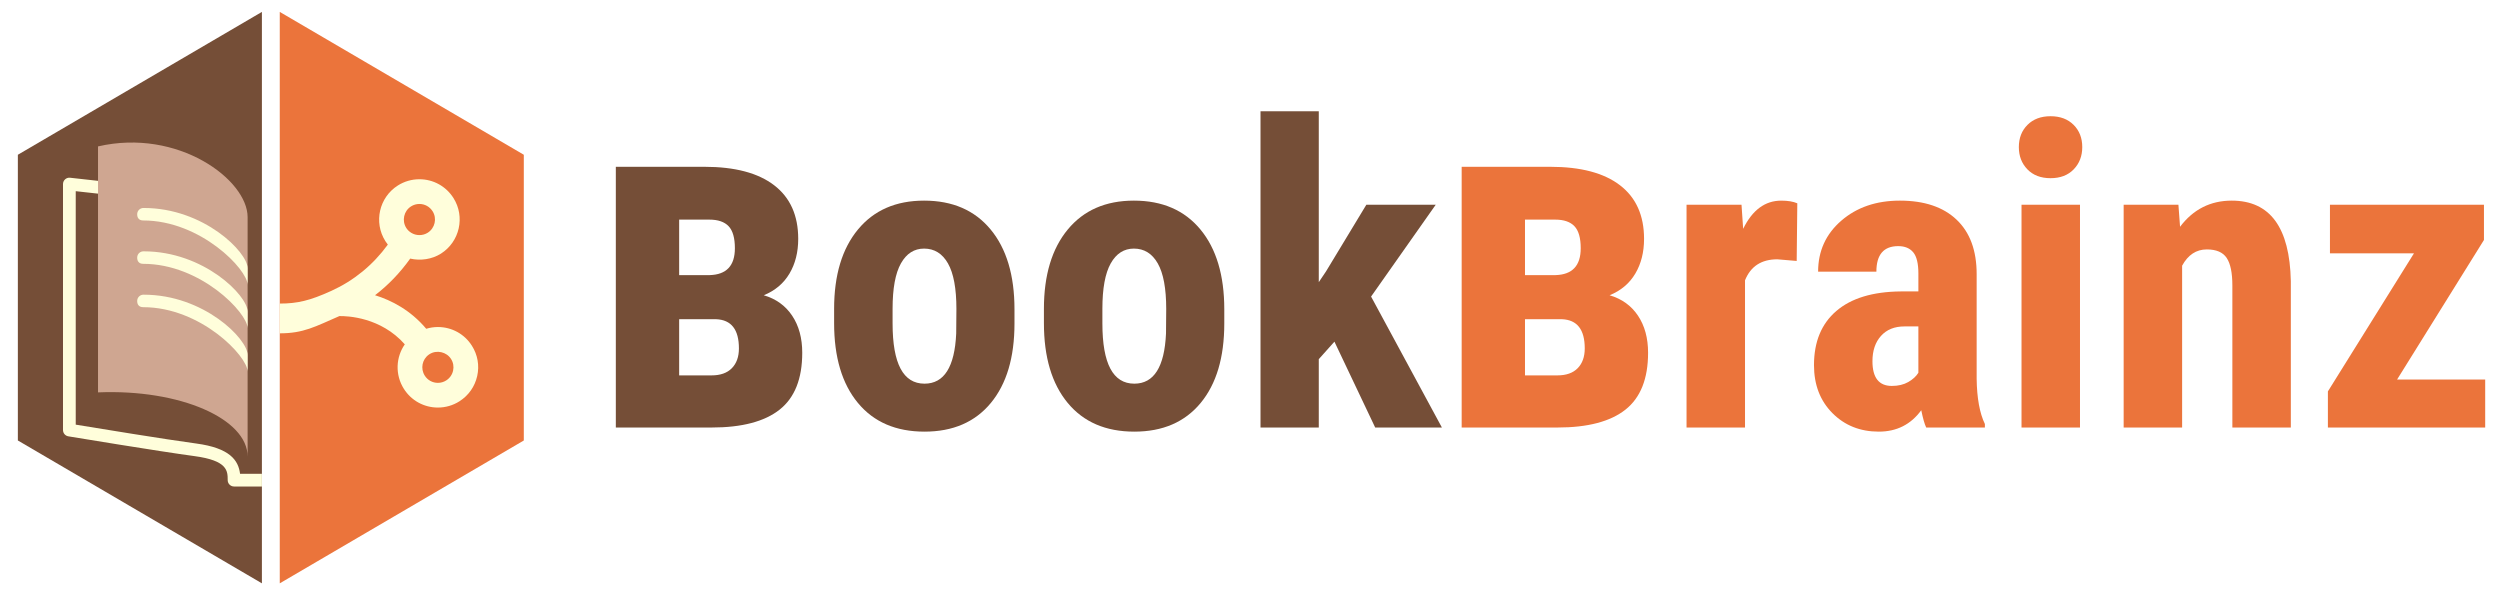
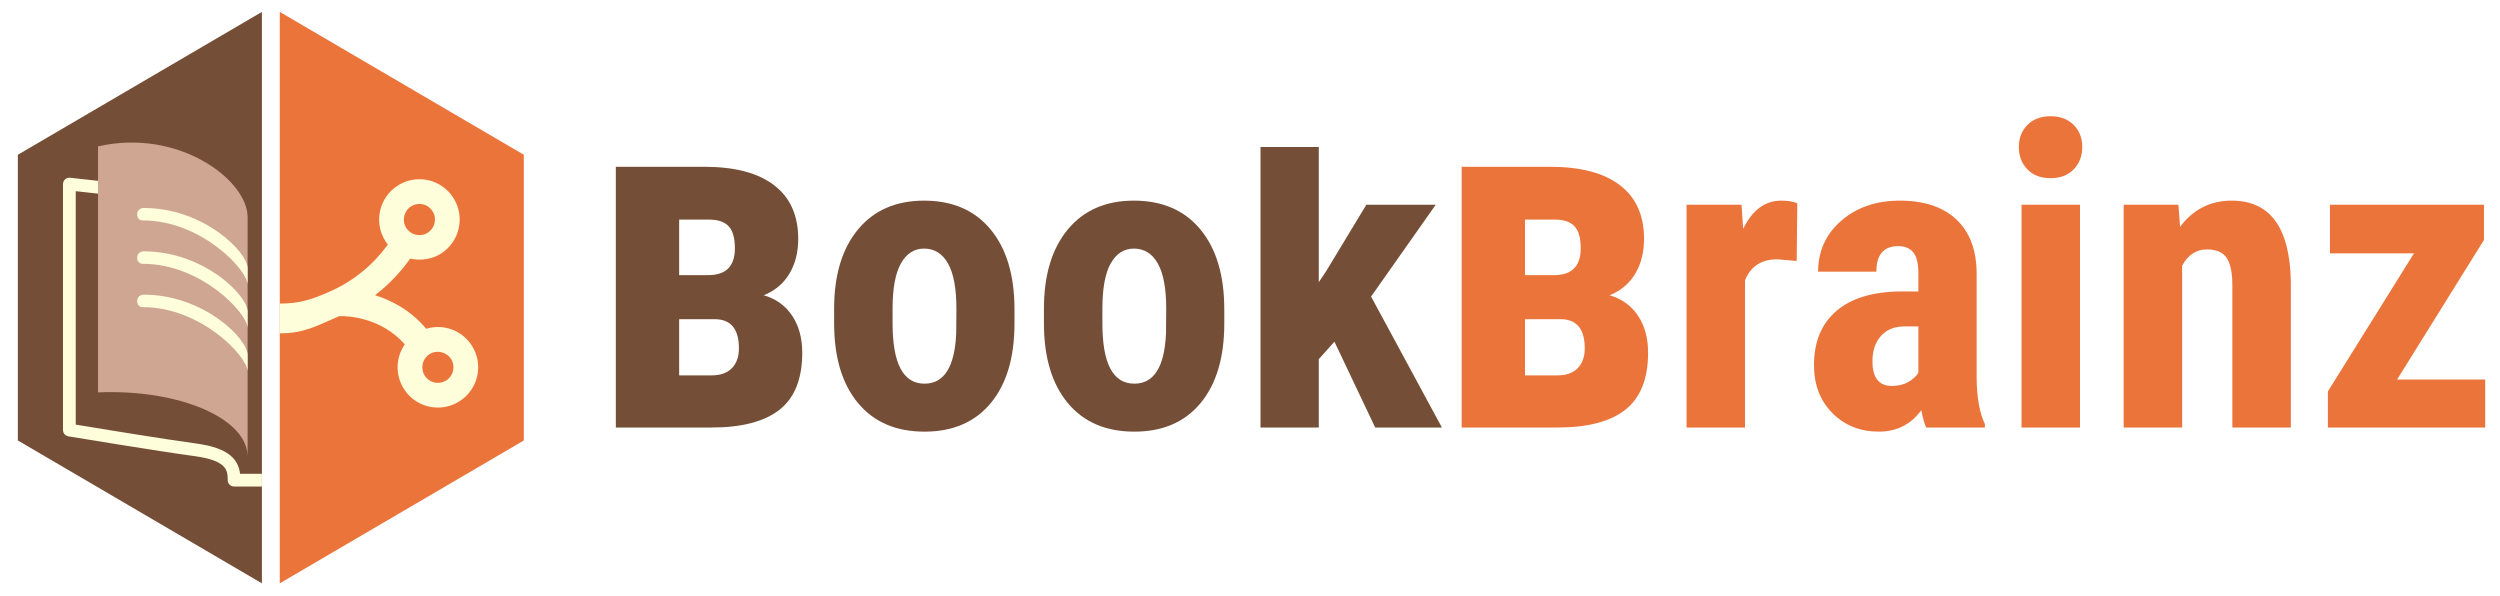
<svg xmlns="http://www.w3.org/2000/svg" version="1.1" id="Layer_1" x="0px" y="0px" width="420px" height="100px" viewBox="0 0 420 100" enable-background="new 0 0 420 100" xml:space="preserve">
  <g>
</g>
  <g>
    <g>
-       <path fill="#754E37" d="M103.459,71.823V28.022h14.889c5.113,0,9.017,1.034,11.711,3.102c2.694,2.068,4.042,5.07,4.042,9.005    c0,2.231-0.488,4.173-1.466,5.827s-2.42,2.871-4.324,3.647c2.055,0.602,3.647,1.748,4.775,3.439    c1.128,1.692,1.691,3.767,1.691,6.223c0,4.361-1.266,7.545-3.797,9.55c-2.532,2.006-6.342,3.008-11.43,3.008H103.459z     M114.099,46.22h5.113c2.832-0.075,4.249-1.579,4.249-4.512c0-1.729-0.352-2.964-1.053-3.703c-0.702-0.739-1.78-1.109-3.233-1.109    h-5.076V46.22z M114.099,53.626v9.438h5.452c1.479,0,2.612-0.402,3.402-1.208c0.789-0.805,1.185-1.912,1.185-3.322    c0-3.171-1.278-4.806-3.835-4.907H114.099z" />
-       <path fill="#754E37" d="M140.131,51.899c0-5.672,1.338-10.122,4.013-13.352c2.675-3.228,6.376-4.842,11.104-4.842    c4.773,0,8.497,1.614,11.172,4.842c2.675,3.229,4.013,7.702,4.013,13.421v2.387c0,5.696-1.326,10.146-3.978,13.352    c-2.652,3.205-6.365,4.808-11.138,4.808c-4.797,0-8.526-1.608-11.19-4.825c-2.663-3.217-3.995-7.684-3.995-13.403V51.899z     M149.955,54.363c0,6.729,1.786,10.093,5.361,10.093c3.297,0,5.072-2.808,5.326-8.422l0.035-4.142c0-3.434-0.474-5.98-1.419-7.64    c-0.945-1.658-2.282-2.488-4.012-2.488c-1.66,0-2.958,0.83-3.892,2.488c-0.934,1.659-1.4,4.206-1.4,7.64V54.363z" />
-       <path fill="#754E37" d="M175.378,51.899c0-5.672,1.338-10.122,4.013-13.352c2.675-3.228,6.376-4.842,11.104-4.842    c4.773,0,8.497,1.614,11.172,4.842c2.675,3.229,4.013,7.702,4.013,13.421v2.387c0,5.696-1.326,10.146-3.978,13.352    c-2.652,3.205-6.365,4.808-11.138,4.808c-4.797,0-8.526-1.608-11.19-4.825c-2.663-3.217-3.995-7.684-3.995-13.403V51.899z     M185.202,54.363c0,6.729,1.786,10.093,5.361,10.093c3.297,0,5.072-2.808,5.326-8.422l0.035-4.142c0-3.434-0.474-5.98-1.419-7.64    c-0.945-1.658-2.282-2.488-4.012-2.488c-1.66,0-2.958,0.83-3.892,2.488c-0.934,1.659-1.4,4.206-1.4,7.64V54.363z" />
-       <path fill="#754E37" d="M224.184,57.399l-2.629,2.94v11.483h-9.789V18.694h9.789v28.709l1.211-1.799l6.779-11.207h11.656    l-10.86,15.427l11.898,21.999h-11.207L224.184,57.399z" />
-       <path fill="#EB743B" d="M245.56,71.823V28.022h14.889c5.113,0,9.017,1.034,11.711,3.102c2.694,2.068,4.042,5.07,4.042,9.005    c0,2.231-0.488,4.173-1.466,5.827s-2.42,2.871-4.324,3.647c2.055,0.602,3.647,1.748,4.775,3.439    c1.128,1.692,1.691,3.767,1.691,6.223c0,4.361-1.266,7.545-3.797,9.55c-2.532,2.006-6.342,3.008-11.43,3.008H245.56z     M256.199,46.22h5.113c2.832-0.075,4.249-1.579,4.249-4.512c0-1.729-0.352-2.964-1.053-3.703c-0.702-0.739-1.78-1.109-3.233-1.109    h-5.076V46.22z M256.199,53.626v9.438h5.452c1.479,0,2.612-0.402,3.402-1.208c0.789-0.805,1.185-1.912,1.185-3.322    c0-3.171-1.278-4.806-3.835-4.907H256.199z" />
+       <path fill="#754E37" d="M103.459,71.823V28.022h14.889c5.113,0,9.017,1.034,11.711,3.102c2.694,2.068,4.042,5.07,4.042,9.005    c0,2.232-0.488,4.173-1.466,5.827c-0.978,1.654-2.42,2.871-4.324,3.647c2.055,0.602,3.647,1.748,4.775,3.439    c1.128,1.692,1.691,3.767,1.691,6.223c0,4.361-1.266,7.545-3.797,9.55c-2.532,2.006-6.342,3.008-11.43,3.008H103.459z     M114.099,46.22h5.113c2.832-0.075,4.249-1.579,4.249-4.512c0-1.729-0.352-2.964-1.053-3.703c-0.702-0.739-1.78-1.109-3.233-1.109    h-5.076V46.22z M114.099,53.626v9.438h5.452c1.479,0,2.612-0.402,3.402-1.208c0.789-0.805,1.185-1.912,1.185-3.322    c0-3.171-1.278-4.806-3.835-4.907H114.099z" />
+       <path fill="#754E37" d="M140.131,51.899c0-5.672,1.338-10.122,4.013-13.351c2.675-3.228,6.376-4.842,11.104-4.842    c4.773,0,8.497,1.614,11.172,4.842c2.675,3.229,4.013,7.702,4.013,13.421v2.387c0,5.696-1.326,10.146-3.977,13.352    c-2.652,3.205-6.365,4.808-11.138,4.808c-4.797,0-8.526-1.608-11.19-4.825c-2.663-3.217-3.995-7.684-3.995-13.403V51.899z     M149.955,54.363c0,6.729,1.786,10.093,5.361,10.093c3.297,0,5.072-2.808,5.326-8.422l0.035-4.142c0-3.434-0.474-5.98-1.419-7.64    c-0.945-1.658-2.282-2.488-4.012-2.488c-1.66,0-2.958,0.83-3.892,2.488c-0.934,1.659-1.4,4.206-1.4,7.64V54.363z" />
+       <path fill="#754E37" d="M175.378,51.899c0-5.672,1.338-10.122,4.013-13.351c2.675-3.228,6.376-4.842,11.104-4.842    c4.773,0,8.497,1.614,11.172,4.842c2.675,3.229,4.013,7.702,4.013,13.421v2.387c0,5.696-1.326,10.146-3.977,13.352    c-2.652,3.205-6.365,4.808-11.138,4.808c-4.797,0-8.526-1.608-11.191-4.825c-2.663-3.217-3.995-7.684-3.995-13.403V51.899z     M185.202,54.363c0,6.729,1.786,10.093,5.361,10.093c3.297,0,5.072-2.808,5.326-8.422l0.035-4.142c0-3.434-0.474-5.98-1.419-7.64    c-0.945-1.658-2.282-2.488-4.012-2.488c-1.66,0-2.958,0.83-3.892,2.488c-0.934,1.659-1.4,4.206-1.4,7.64V54.363z" />
+       <path fill="#754E37" d="M224.184,57.399l-2.629,2.94v11.483h-9.789V24.694h9.789v22.709l1.211-1.799l6.779-11.207h11.656    l-10.86,15.427l11.898,21.999h-11.207L224.184,57.399z" />
+       <path fill="#EB743B" d="M245.56,71.823V28.022h14.889c5.113,0,9.017,1.034,11.711,3.102c2.694,2.068,4.042,5.07,4.042,9.005    c0,2.232-0.488,4.173-1.466,5.827c-0.978,1.654-2.42,2.871-4.324,3.647c2.055,0.602,3.647,1.748,4.775,3.439    c1.128,1.692,1.691,3.767,1.691,6.223c0,4.361-1.266,7.545-3.797,9.55c-2.532,2.006-6.342,3.008-11.43,3.008H245.56z     M256.199,46.22h5.113c2.832-0.075,4.249-1.579,4.249-4.512c0-1.729-0.352-2.964-1.053-3.703c-0.702-0.739-1.78-1.109-3.233-1.109    h-5.076V46.22z M256.199,53.626v9.438h5.452c1.479,0,2.612-0.402,3.402-1.208c0.789-0.805,1.185-1.912,1.185-3.322    c0-3.171-1.278-4.806-3.835-4.907H256.199z" />
      <path fill="#EB743B" d="M301.844,43.841l-3.251-0.277c-2.676,0-4.485,1.176-5.431,3.528v24.731h-9.823V34.397h9.235l0.276,4.047    c1.545-3.159,3.678-4.738,6.399-4.738c1.106,0,2.006,0.149,2.698,0.449L301.844,43.841z" />
-       <path fill="#EB743B" d="M323.602,71.823c-0.276-0.576-0.554-1.545-0.83-2.905c-1.753,2.398-4.128,3.597-7.126,3.597    c-3.136,0-5.736-1.037-7.8-3.112c-2.063-2.076-3.096-4.762-3.096-8.06c0-3.92,1.251-6.952,3.753-9.097    c2.502-2.146,6.105-3.24,10.81-3.286h2.975v-3.01c0-1.683-0.289-2.871-0.865-3.563s-1.418-1.038-2.524-1.038    c-2.444,0-3.667,1.431-3.667,4.289h-9.788c0-3.459,1.297-6.313,3.891-8.561c2.595-2.248,5.875-3.372,9.841-3.372    c4.104,0,7.281,1.066,9.529,3.199c2.249,2.133,3.373,5.183,3.373,9.148V63.66c0.046,3.229,0.507,5.754,1.383,7.575v0.588H323.602z     M317.825,64.836c1.083,0,2.006-0.219,2.767-0.657c0.762-0.438,1.326-0.956,1.695-1.557V54.84h-2.353    c-1.66,0-2.969,0.53-3.926,1.591c-0.957,1.062-1.436,2.479-1.436,4.255C314.573,63.452,315.657,64.836,317.825,64.836z" />
-       <path fill="#EB743B" d="M339.166,24.713c0-1.522,0.484-2.768,1.453-3.736s2.26-1.452,3.874-1.452c1.613,0,2.905,0.483,3.874,1.452    s1.452,2.214,1.452,3.736c0,1.499-0.479,2.744-1.435,3.735c-0.958,0.991-2.255,1.487-3.892,1.487    c-1.638,0-2.935-0.496-3.892-1.487S339.166,26.212,339.166,24.713z M349.439,71.823h-9.823V34.397h9.823V71.823z" />
-       <path fill="#EB743B" d="M365.974,34.397l0.276,3.701c2.214-2.929,5.107-4.393,8.683-4.393c6.434,0,9.742,4.508,9.927,13.524    v24.593h-9.823V47.956c0-2.121-0.317-3.66-0.951-4.617c-0.635-0.957-1.747-1.436-3.338-1.436c-1.776,0-3.16,0.911-4.151,2.732    v27.188h-9.823V34.397H365.974z" />
-       <path fill="#EB743B" d="M402.708,63.764h14.804v8.06h-26.426v-6.07l14.458-23.192h-14.112v-8.163h25.873v5.915L402.708,63.764z" />
+       <path fill="#EB743B" d="M323.602,71.823c-0.276-0.576-0.554-1.545-0.83-2.905c-1.753,2.398-4.128,3.597-7.126,3.597    c-3.136,0-5.736-1.037-7.8-3.112c-2.064-2.076-3.096-4.762-3.096-8.059c0-3.92,1.251-6.952,3.753-9.097    c2.502-2.146,6.105-3.24,10.81-3.286h2.975v-3.01c0-1.683-0.289-2.871-0.865-3.563c-0.576-0.691-1.418-1.038-2.524-1.038    c-2.444,0-3.667,1.431-3.667,4.289h-9.788c0-3.459,1.297-6.313,3.891-8.561c2.595-2.248,5.875-3.372,9.841-3.372    c4.104,0,7.281,1.066,9.529,3.199c2.249,2.133,3.373,5.183,3.373,9.148V63.66c0.046,3.229,0.507,5.754,1.383,7.575v0.588H323.602z     M317.825,64.836c1.083,0,2.006-0.219,2.767-0.657c0.762-0.438,1.326-0.956,1.695-1.557V54.84h-2.353    c-1.66,0-2.969,0.53-3.926,1.591c-0.957,1.062-1.436,2.479-1.436,4.255C314.573,63.452,315.657,64.836,317.825,64.836z" />
+       <path fill="#EB743B" d="M339.166,24.713c0-1.523,0.484-2.768,1.453-3.736c0.969-0.969,2.26-1.452,3.874-1.452    c1.613,0,2.905,0.483,3.874,1.452c0.969,0.969,1.452,2.214,1.452,3.736c0,1.499-0.479,2.744-1.435,3.735    c-0.958,0.991-2.255,1.487-3.892,1.487c-1.638,0-2.935-0.496-3.892-1.487C339.645,27.457,339.166,26.212,339.166,24.713z     M349.44,71.823h-9.823V34.397h9.823V71.823z" />
+       <path fill="#EB743B" d="M365.974,34.397l0.276,3.701c2.214-2.929,5.107-4.392,8.683-4.392c6.434,0,9.742,4.508,9.927,13.524    v24.593h-9.823V47.956c0-2.121-0.317-3.66-0.951-4.617c-0.635-0.957-1.747-1.436-3.338-1.436c-1.776,0-3.16,0.911-4.151,2.732    v27.187h-9.823V34.397H365.974z" />
+       <path fill="#EB743B" d="M402.708,63.764h14.804v8.059h-26.426v-6.07l14.458-23.192h-14.112v-8.163h25.873v5.915L402.708,63.764z" />
    </g>
    <g>
      <polygon fill="#EB743B" points="47,2 47,98 88,74 88,26   " />
      <polygon fill="#754E37" points="44,2 3,26 3,74 44,98   " />
-       <path fill="#FFFEDB" d="M79.281,58.087c-1.239-1.97-3.38-3.148-5.718-3.148c-0.666,0-1.324,0.103-1.956,0.295    c-2.632-3.125-5.819-4.775-8.603-5.636c2.235-1.714,4.208-3.771,5.909-6.153c1.74,0.394,3.63,0.127,5.162-0.832    c3.158-2.006,4.103-6.197,2.104-9.348c-1.249-1.975-3.39-3.152-5.724-3.152c-1.283,0-2.533,0.363-3.616,1.05    c-3.146,1.991-4.093,6.181-2.105,9.336c0.13,0.207,0.271,0.404,0.422,0.596c-2.514,3.442-5.708,6.056-9.519,7.785l-0.014,0.004    C52.093,50.487,50,51,47,51v5c4,0,5.931-1.125,10.016-2.898c1.366-0.023,6.962,0.185,10.991,4.747    c-1.507,2.164-1.655,5.108-0.16,7.471c1.241,1.97,3.382,3.15,5.721,3.15c1.278,0,2.524-0.36,3.607-1.044    c1.538-0.975,2.599-2.482,2.995-4.252C80.566,61.413,80.248,59.606,79.281,58.087z M69.061,34.67    c0.423-0.266,0.901-0.405,1.396-0.405c0.903,0,1.731,0.456,2.219,1.224c0.771,1.214,0.403,2.836-0.818,3.61    c-0.41,0.261-0.896,0.398-1.387,0.398c-0.493,0-0.974-0.134-1.39-0.391c-0.343-0.213-0.625-0.489-0.832-0.817    C67.478,37.064,67.842,35.443,69.061,34.67z M76.119,62.27c-0.154,0.687-0.564,1.27-1.161,1.645    c-0.413,0.264-0.896,0.406-1.391,0.406c-0.906,0-1.731-0.457-2.21-1.218c-0.745-1.18-0.441-2.727,0.691-3.528l0.117-0.078    c1.208-0.766,2.866-0.367,3.608,0.808C76.151,60.896,76.271,61.591,76.119,62.27z" />
+       <path fill="#FFFEDB" d="M79.281,58.087c-1.239-1.97-3.38-3.148-5.718-3.148c-0.666,0-1.324,0.103-1.956,0.295    c-2.632-3.125-5.819-4.775-8.602-5.636c2.235-1.714,4.208-3.771,5.909-6.153c1.74,0.394,3.63,0.127,5.162-0.832    c3.158-2.006,4.103-6.197,2.104-9.348c-1.249-1.975-3.39-3.152-5.724-3.152c-1.283,0-2.533,0.363-3.616,1.05    c-3.146,1.991-4.093,6.181-2.105,9.336c0.13,0.207,0.271,0.404,0.422,0.596c-2.514,3.442-5.708,6.056-9.519,7.785l-0.014,0.004    C52.093,50.487,50,51,47,51v5c4,0,5.931-1.125,10.016-2.898c1.366-0.024,6.962,0.184,10.991,4.747    c-1.507,2.164-1.655,5.108-0.16,7.471c1.241,1.97,3.382,3.15,5.721,3.15c1.278,0,2.524-0.36,3.607-1.044    c1.538-0.975,2.599-2.482,2.995-4.252C80.566,61.413,80.248,59.606,79.281,58.087z M69.061,34.67    c0.423-0.266,0.901-0.405,1.396-0.405c0.903,0,1.731,0.456,2.219,1.224c0.772,1.214,0.403,2.836-0.818,3.61    c-0.41,0.261-0.896,0.399-1.387,0.399c-0.493,0-0.974-0.134-1.39-0.391c-0.343-0.213-0.625-0.489-0.832-0.817    C67.478,37.064,67.842,35.443,69.061,34.67z M76.119,62.27c-0.154,0.687-0.564,1.27-1.161,1.645    c-0.413,0.264-0.896,0.406-1.391,0.406c-0.906,0-1.731-0.457-2.21-1.218c-0.745-1.18-0.441-2.727,0.691-3.528l0.117-0.078    c1.208-0.766,2.866-0.367,3.608,0.808C76.151,60.896,76.271,61.591,76.119,62.27z" />
      <g>
        <g>
          <g>
            <g>
-               <path fill="#FFFEDB" d="M44,81.732h-4.68c-0.59,0-1.068-0.479-1.068-1.069c0-1.541,0-3.288-5.58-4.036        c-5.819-0.777-21.041-3.299-21.193-3.324c-0.517-0.085-0.895-0.532-0.895-1.055V30.923c0-0.304,0.13-0.594,0.356-0.798        c0.227-0.202,0.53-0.303,0.831-0.265l4.813,0.535c0.588,0.065,1.01,0.594,0.945,1.18c-0.064,0.587-0.593,1.013-1.181,0.945        l-3.625-0.402v39.223c3.358,0.554,15.262,2.503,20.232,3.167c5.658,0.758,7.091,2.81,7.375,5.086H44V81.732z" />
+               <path fill="#FFFEDB" d="M44,81.732h-4.68c-0.59,0-1.068-0.479-1.068-1.069c0-1.541,0-3.288-5.58-4.036        c-5.819-0.777-21.041-3.299-21.193-3.324c-0.517-0.085-0.895-0.532-0.895-1.055V30.923c0-0.304,0.13-0.594,0.356-0.798        c0.227-0.202,0.53-0.303,0.831-0.265l4.813,0.535c0.588,0.065,1.01,0.594,0.945,1.18c-0.065,0.587-0.593,1.013-1.181,0.945        l-3.625-0.402v39.223c3.358,0.554,15.262,2.503,20.233,3.167c5.658,0.758,7.091,2.81,7.375,5.086H44V81.732z" />
            </g>
            <path fill="#CFA691" d="M41.599,36.477c0-6.278-11.675-14.989-25.132-11.88V65.92c13.813-0.574,25.132,4.445,25.132,10.795       V36.477z" />
            <g>
              <path fill="#FFFEDB" d="M24.098,34.94c-0.563,0-1.027,0.444-1.049,1.009c-0.021,0.579,0.243,1.09,1.01,1.09        c9.678,0,17.54,8.258,17.54,10.824v-2.8c0-2.69-7.343-10.123-17.462-10.123C24.137,34.94,24.11,34.94,24.098,34.94z" />
              <path fill="#FFFEDB" d="M24.098,42.224c-0.563,0-1.027,0.444-1.049,1.009c-0.021,0.579,0.243,1.09,1.01,1.09        c9.678,0,17.54,8.258,17.54,10.824v-2.8c0-2.69-7.343-10.123-17.462-10.123C24.137,42.224,24.11,42.224,24.098,42.224z" />
              <path fill="#FFFEDB" d="M24.098,49.507c-0.563,0-1.027,0.444-1.049,1.009c-0.021,0.579,0.243,1.09,1.01,1.09        c9.678,0,17.54,8.258,17.54,10.824v-2.801c0-2.689-7.343-10.122-17.462-10.122C24.137,49.507,24.11,49.507,24.098,49.507z" />
            </g>
          </g>
        </g>
      </g>
    </g>
  </g>
</svg>
